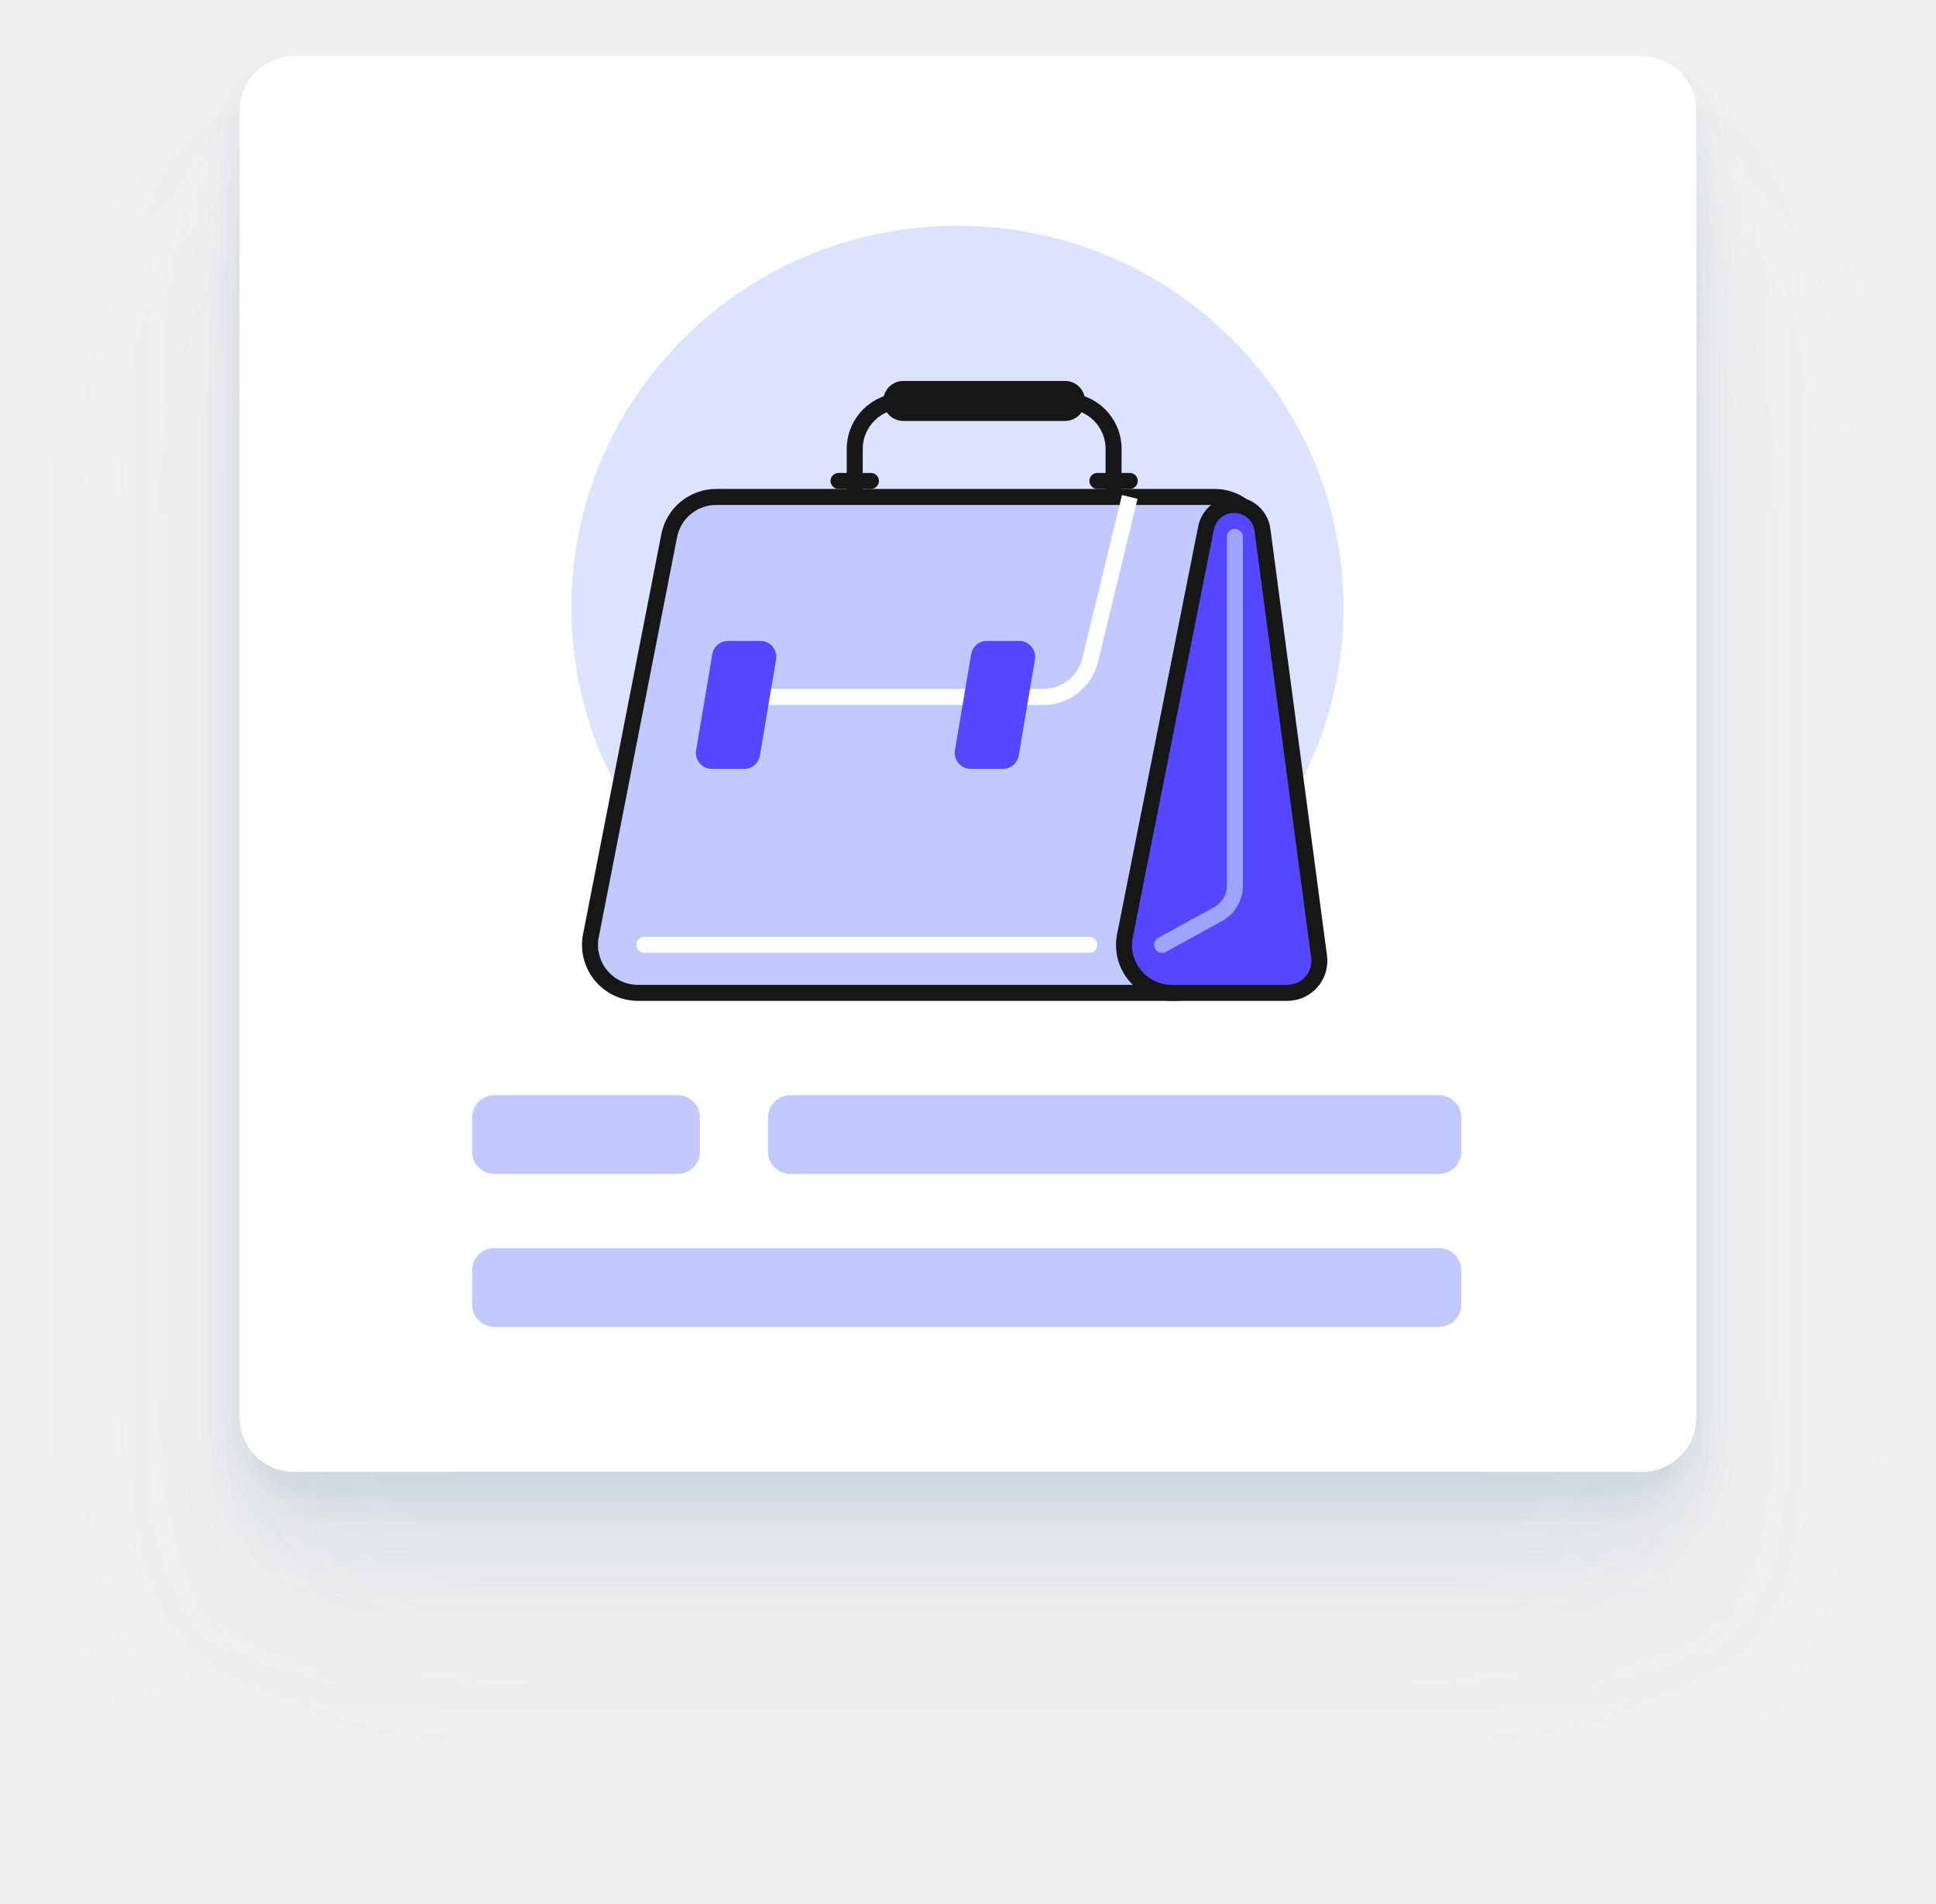
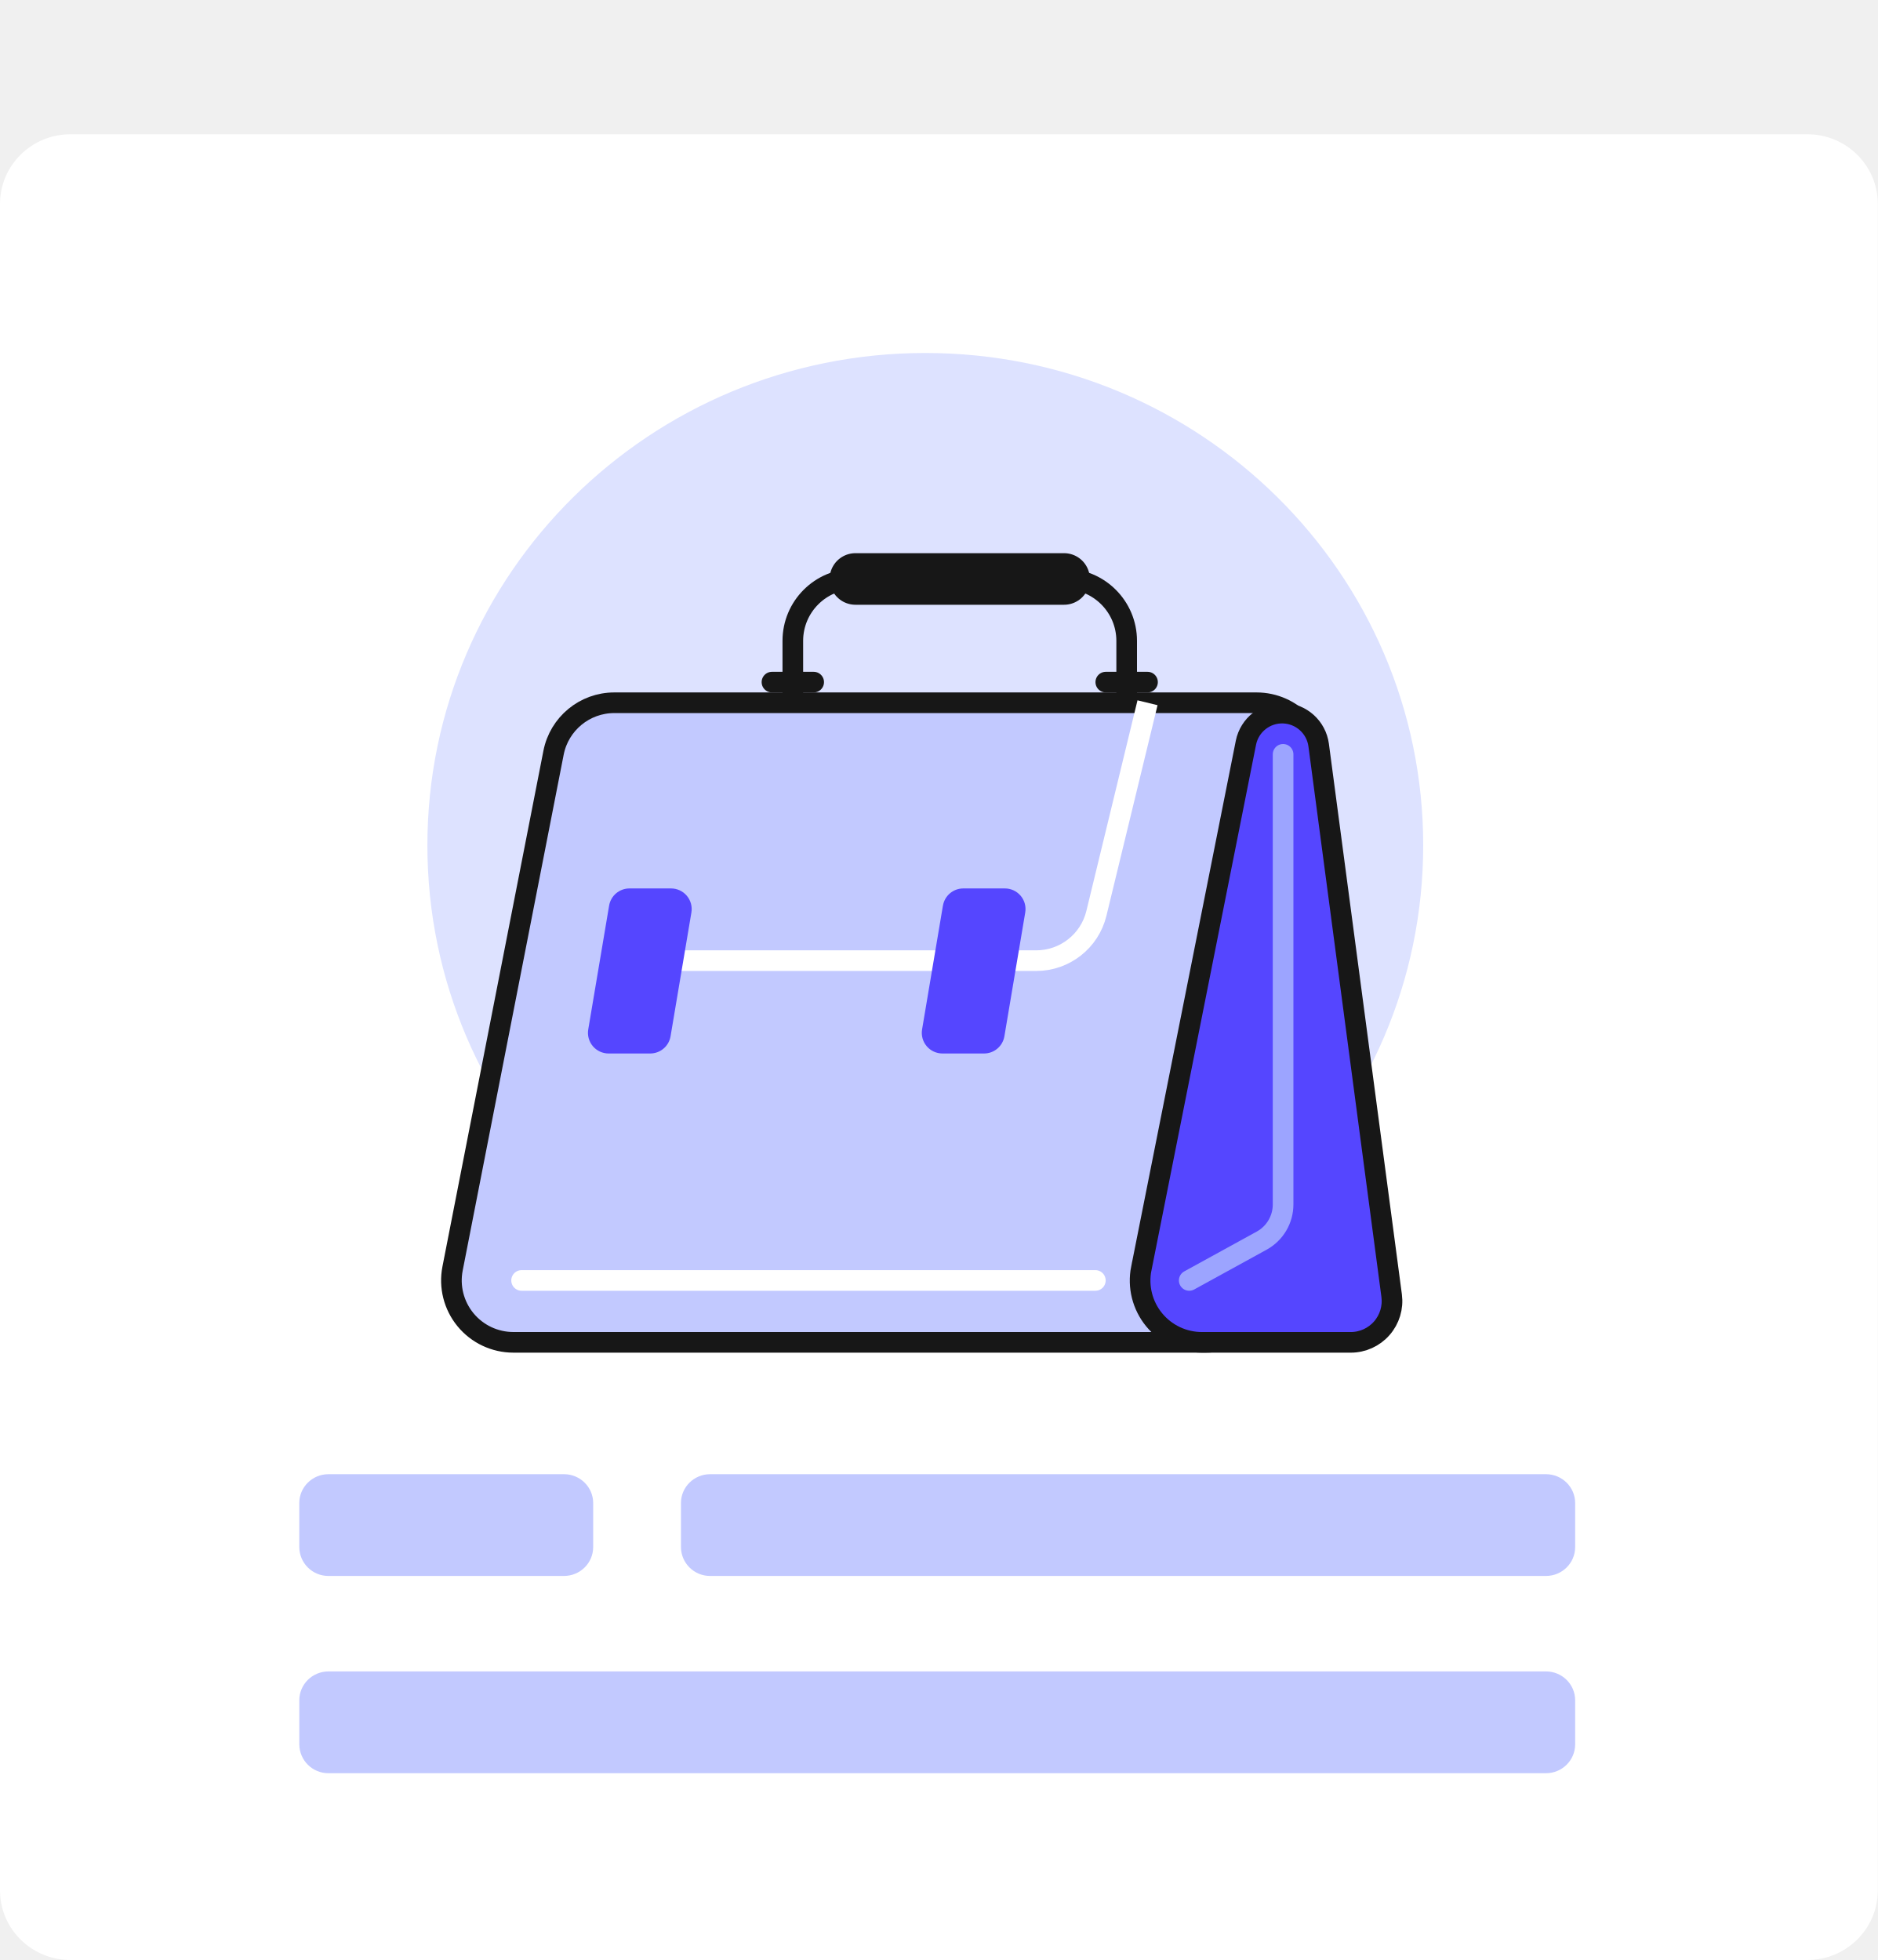
- <svg xmlns="http://www.w3.org/2000/svg" width="121" height="119" viewBox="0 0 121 119" fill="none">
-   <g id="entreprise" filter="url(#filter0_ddddd_3119_1374)">
-     <path id="Rectangle 706" d="M15 6.884C15 5.02 16.528 3.508 18.414 3.508L102.586 3.508C104.472 3.508 106 5.02 106 6.884V78.726V88.624C106 90.488 104.472 92 102.586 92L18.414 92C16.528 92 15 90.488 15 88.624V78.726V6.884Z" fill="white" />
-     <path id="Rectangle 707" d="M29.504 69.851C29.504 69.079 30.137 68.453 30.918 68.453H42.332C43.113 68.453 43.746 69.079 43.746 69.851V71.986C43.746 72.758 43.113 73.385 42.332 73.385H30.918C30.137 73.385 29.504 72.758 29.504 71.986V69.851Z" fill="#C2C9FF" />
-     <path id="Rectangle 708" d="M48 69.851C48 69.079 48.633 68.453 49.414 68.453H89.919C90.7 68.453 91.333 69.079 91.333 69.851V71.986C91.333 72.758 90.7 73.385 89.919 73.385H49.414C48.633 73.385 48 72.758 48 71.986V69.851Z" fill="#C2C9FF" />
-     <path id="Rectangle 709" d="M29.504 79.412C29.504 78.639 30.137 78.013 30.918 78.013H89.919C90.7 78.013 91.333 78.639 91.333 79.412V81.546C91.333 82.319 90.7 82.945 89.919 82.945H30.918C30.137 82.945 29.504 82.319 29.504 81.546V79.412Z" fill="#C2C9FF" />
-     <path id="Ellipse 418" d="M83.97 37.973C83.97 51.153 73.168 61.837 59.842 61.837C46.516 61.837 35.713 51.153 35.713 37.973C35.713 24.793 46.516 14.109 59.842 14.109C73.168 14.109 83.97 24.793 83.97 37.973Z" fill="#DDE2FF" />
-     <g id="Group 991">
-       <path id="Vector 548" d="M41.825 33.486L36.932 58.486C36.57 60.339 37.988 62.062 39.876 62.062H73.45C74.993 62.062 76.285 60.89 76.435 59.354L78.881 34.354C79.054 32.59 77.668 31.062 75.896 31.062H44.769C43.334 31.062 42.1 32.078 41.825 33.486Z" fill="#C2C9FF" stroke="#171717" />
-       <path id="Rectangle 712" d="M69.599 31.062V28.062C69.599 26.405 68.256 25.062 66.599 25.062H56.422C54.765 25.062 53.422 26.405 53.422 28.062V31.062" stroke="#171717" />
-       <path id="Vector 550" d="M70.309 58.484L75.379 32.994C75.546 32.158 76.278 31.562 77.131 31.562C78.028 31.562 78.785 32.226 78.903 33.114L82.442 59.799C82.601 60.997 81.668 62.062 80.459 62.062H73.253C71.361 62.062 69.94 60.34 70.309 58.484Z" fill="#5546FF" stroke="#171717" />
-       <path id="Vector 551" d="M46.344 43.562H65.217C66.602 43.562 67.806 42.615 68.133 41.269L70.61 31.062" stroke="white" />
-       <path id="Vector 552" d="M56.455 25.062L66.566 25.062" stroke="#171717" stroke-width="2.5" stroke-linecap="round" />
-       <path id="Vector 553" d="M52.41 30.062L54.432 30.062" stroke="#171717" stroke-linecap="round" />
-       <path id="Vector 554" d="M68.588 30.062L70.61 30.062" stroke="#171717" stroke-linecap="round" />
-       <path id="Rectangle 713" d="M60.696 40.896C60.777 40.414 61.194 40.062 61.682 40.062H63.698C64.317 40.062 64.787 40.618 64.684 41.228L63.673 47.228C63.592 47.709 63.175 48.062 62.687 48.062H60.671C60.052 48.062 59.582 47.506 59.685 46.896L60.696 40.896Z" fill="#5546FF" />
-       <path id="Rectangle 714" d="M44.518 40.896C44.599 40.414 45.016 40.062 45.504 40.062H47.52C48.139 40.062 48.609 40.618 48.507 41.228L47.495 47.228C47.414 47.709 46.998 48.062 46.509 48.062H44.493C43.874 48.062 43.404 47.506 43.507 46.896L44.518 40.896Z" fill="#5546FF" />
-       <path id="Vector 555" d="M68.082 59.062H40.277" stroke="white" stroke-linecap="round" />
-       <path id="Vector 556" d="M77.181 33.562V55.379C77.181 56.108 76.783 56.78 76.144 57.132L72.631 59.062" stroke="#9CA4FF" stroke-linecap="round" />
-     </g>
-   </g>
-   <defs>
-     <filter id="filter0_ddddd_3119_1374" x="0" y="0.508" width="121" height="118.492" filterUnits="userSpaceOnUse" color-interpolation-filters="sRGB">
-       <feFlood flood-opacity="0" result="BackgroundImageFix" />
-       <feColorMatrix in="SourceAlpha" type="matrix" values="0 0 0 0 0 0 0 0 0 0 0 0 0 0 0 0 0 0 127 0" result="hardAlpha" />
-       <feOffset dy="12" />
-       <feGaussianBlur stdDeviation="7.5" />
-       <feComposite in2="hardAlpha" operator="out" />
-       <feColorMatrix type="matrix" values="0 0 0 0 0.439 0 0 0 0 0.565 0 0 0 0 0.69 0 0 0 0.04 0" />
-       <feBlend mode="normal" in2="BackgroundImageFix" result="effect1_dropShadow_3119_1374" />
-       <feColorMatrix in="SourceAlpha" type="matrix" values="0 0 0 0 0 0 0 0 0 0 0 0 0 0 0 0 0 0 127 0" result="hardAlpha" />
-       <feOffset dy="8" />
-       <feGaussianBlur stdDeviation="4" />
-       <feComposite in2="hardAlpha" operator="out" />
-       <feColorMatrix type="matrix" values="0 0 0 0 0.439 0 0 0 0 0.565 0 0 0 0 0.69 0 0 0 0.05 0" />
-       <feBlend mode="normal" in2="effect1_dropShadow_3119_1374" result="effect2_dropShadow_3119_1374" />
-       <feColorMatrix in="SourceAlpha" type="matrix" values="0 0 0 0 0 0 0 0 0 0 0 0 0 0 0 0 0 0 127 0" result="hardAlpha" />
-       <feOffset dy="4" />
-       <feGaussianBlur stdDeviation="2" />
-       <feComposite in2="hardAlpha" operator="out" />
-       <feColorMatrix type="matrix" values="0 0 0 0 0.439 0 0 0 0 0.565 0 0 0 0 0.69 0 0 0 0.08 0" />
-       <feBlend mode="normal" in2="effect2_dropShadow_3119_1374" result="effect3_dropShadow_3119_1374" />
-       <feColorMatrix in="SourceAlpha" type="matrix" values="0 0 0 0 0 0 0 0 0 0 0 0 0 0 0 0 0 0 127 0" result="hardAlpha" />
-       <feOffset dy="2" />
-       <feGaussianBlur stdDeviation="1" />
-       <feComposite in2="hardAlpha" operator="out" />
-       <feColorMatrix type="matrix" values="0 0 0 0 0.439 0 0 0 0 0.565 0 0 0 0 0.69 0 0 0 0.05 0" />
-       <feBlend mode="normal" in2="effect3_dropShadow_3119_1374" result="effect4_dropShadow_3119_1374" />
-       <feColorMatrix in="SourceAlpha" type="matrix" values="0 0 0 0 0 0 0 0 0 0 0 0 0 0 0 0 0 0 127 0" result="hardAlpha" />
-       <feOffset dy="1" />
-       <feGaussianBlur stdDeviation="1" />
-       <feComposite in2="hardAlpha" operator="out" />
-       <feColorMatrix type="matrix" values="0 0 0 0 0.439 0 0 0 0 0.565 0 0 0 0 0.69 0 0 0 0.1 0" />
-       <feBlend mode="normal" in2="effect4_dropShadow_3119_1374" result="effect5_dropShadow_3119_1374" />
-       <feBlend mode="normal" in="SourceGraphic" in2="effect5_dropShadow_3119_1374" result="shape" />
-     </filter>
-   </defs>
+ <svg xmlns="http://www.w3.org/2000/svg" width="91" height="95" fill="none">
+   <path d="M0 9.884C0 8.02 1.528 6.508 3.414 6.508h84.172C89.472 6.508 91 8.02 91 9.884v81.74C91 93.488 89.472 95 87.586 95H3.414C1.528 95 0 93.488 0 91.624V9.884Z" fill="#fff" />
+   <path d="M14.504 72.851c0-.772.633-1.398 1.414-1.398h11.414c.78 0 1.414.626 1.414 1.398v2.135c0 .772-.633 1.399-1.414 1.399H15.918a1.407 1.407 0 0 1-1.414-1.399v-2.135ZM33 72.851c0-.772.633-1.398 1.414-1.398H74.92c.78 0 1.414.626 1.414 1.398v2.135c0 .772-.633 1.399-1.414 1.399H34.414A1.407 1.407 0 0 1 33 74.986v-2.135ZM14.504 82.412c0-.773.633-1.399 1.414-1.399H74.92c.781 0 1.414.626 1.414 1.399v2.134c0 .773-.633 1.4-1.414 1.4h-59a1.407 1.407 0 0 1-1.415-1.4v-2.134Z" fill="#C2C9FF" />
+   <path d="M68.97 40.973c0 13.18-10.803 23.864-24.128 23.864-13.326 0-24.13-10.684-24.13-23.864 0-13.18 10.804-23.864 24.13-23.864 13.325 0 24.128 10.684 24.128 23.864Z" fill="#DDE2FF" />
+   <path d="m26.825 36.486-4.893 25a3 3 0 0 0 2.944 3.576H58.45a3 3 0 0 0 2.986-2.708l2.446-25a3 3 0 0 0-2.985-3.292H29.769a3 3 0 0 0-2.944 2.424Z" fill="#C2C9FF" stroke="#171717" />
+   <path d="M54.6 34.062v-3a3 3 0 0 0-3-3H41.421a3 3 0 0 0-3 3v3" stroke="#171717" />
+   <path d="m55.31 61.484 5.07-25.49a1.788 1.788 0 0 1 3.524.12L67.441 62.8a2 2 0 0 1-1.983 2.263h-7.206a2.995 2.995 0 0 1-2.944-3.578Z" fill="#5546FF" stroke="#171717" />
+   <path d="M31.344 46.562h18.873a3 3 0 0 0 2.916-2.293l2.477-10.207" stroke="#fff" />
+   <path d="M41.455 28.062h10.11" stroke="#171717" stroke-width="2.5" stroke-linecap="round" />
+   <path d="M37.41 33.062h2.022M53.588 33.062h2.022" stroke="#171717" stroke-linecap="round" />
+   <path d="M45.696 43.896a1 1 0 0 1 .986-.834h2.016a1 1 0 0 1 .986 1.166l-1.01 6a1 1 0 0 1-.987.834h-2.016a1 1 0 0 1-.986-1.166l1.01-6ZM29.518 43.896a1 1 0 0 1 .986-.834h2.016a1 1 0 0 1 .986 1.166l-1.01 6a1 1 0 0 1-.987.834h-2.016a1 1 0 0 1-.986-1.166l1.011-6Z" fill="#5546FF" />
+   <path d="M53.082 62.062H25.277" stroke="#fff" stroke-linecap="round" />
+   <path d="M62.18 36.562v21.817a2 2 0 0 1-1.036 1.753l-3.513 1.93" stroke="#9CA4FF" stroke-linecap="round" />
</svg>
